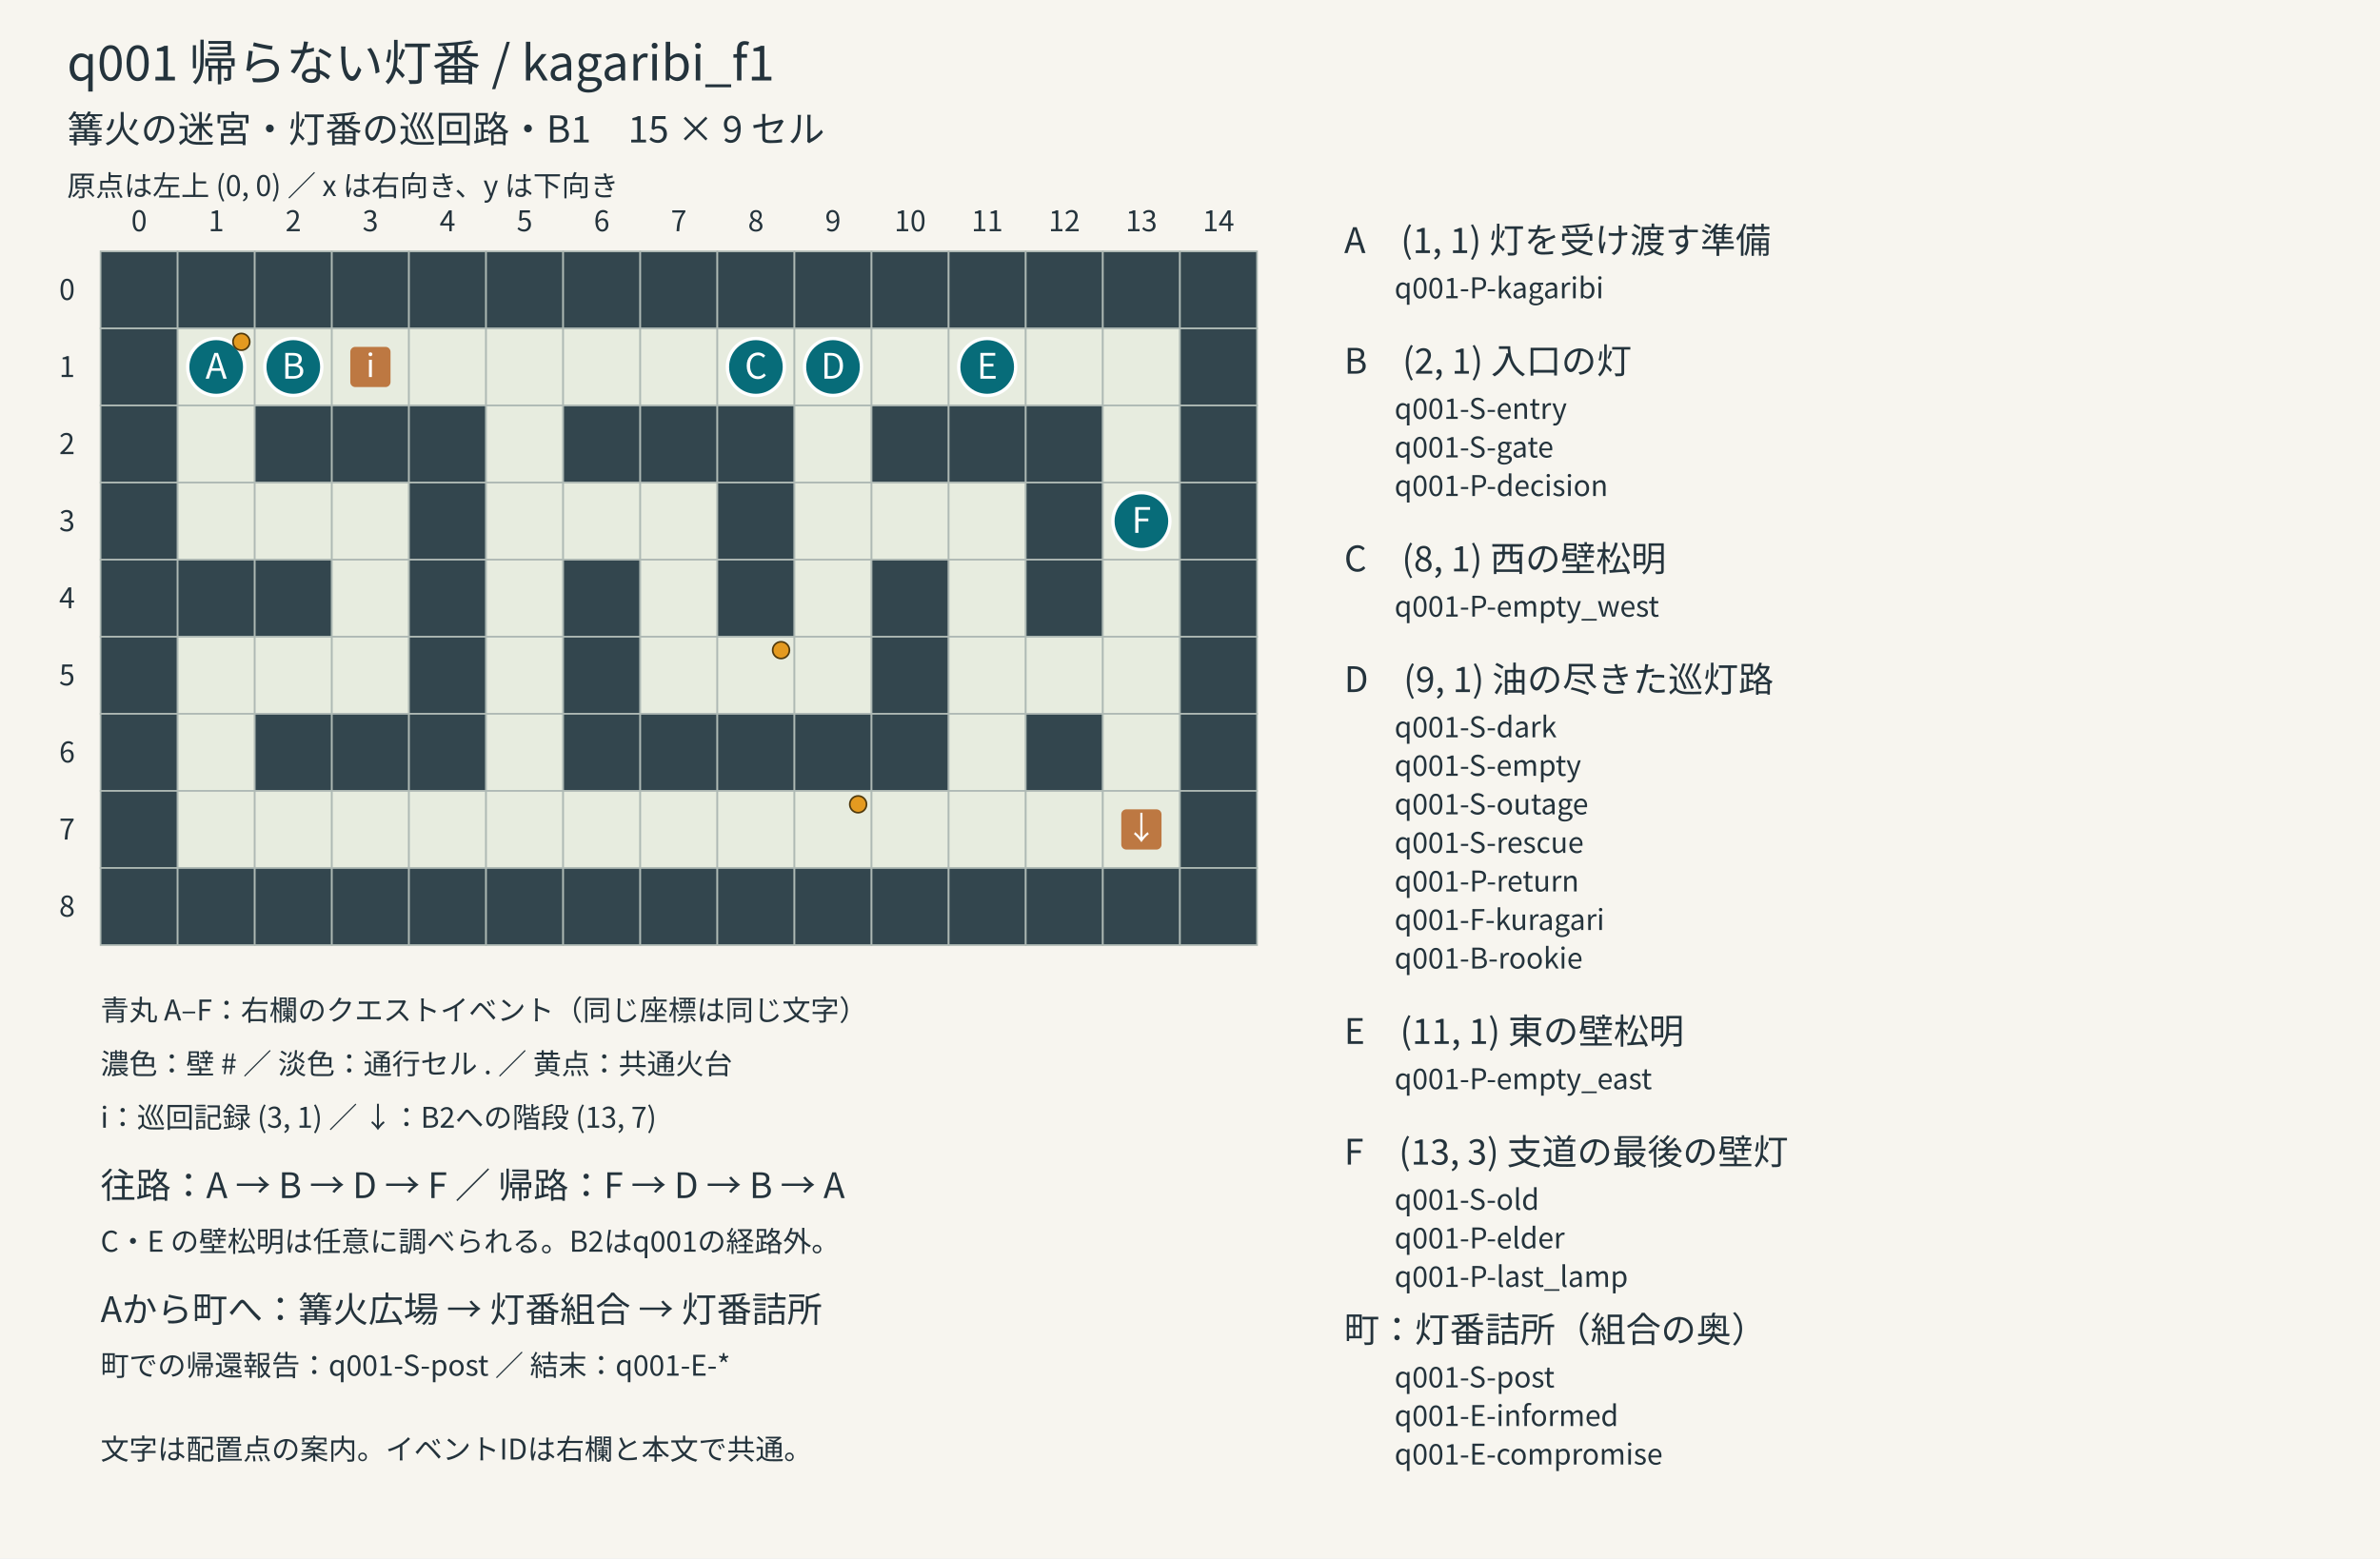
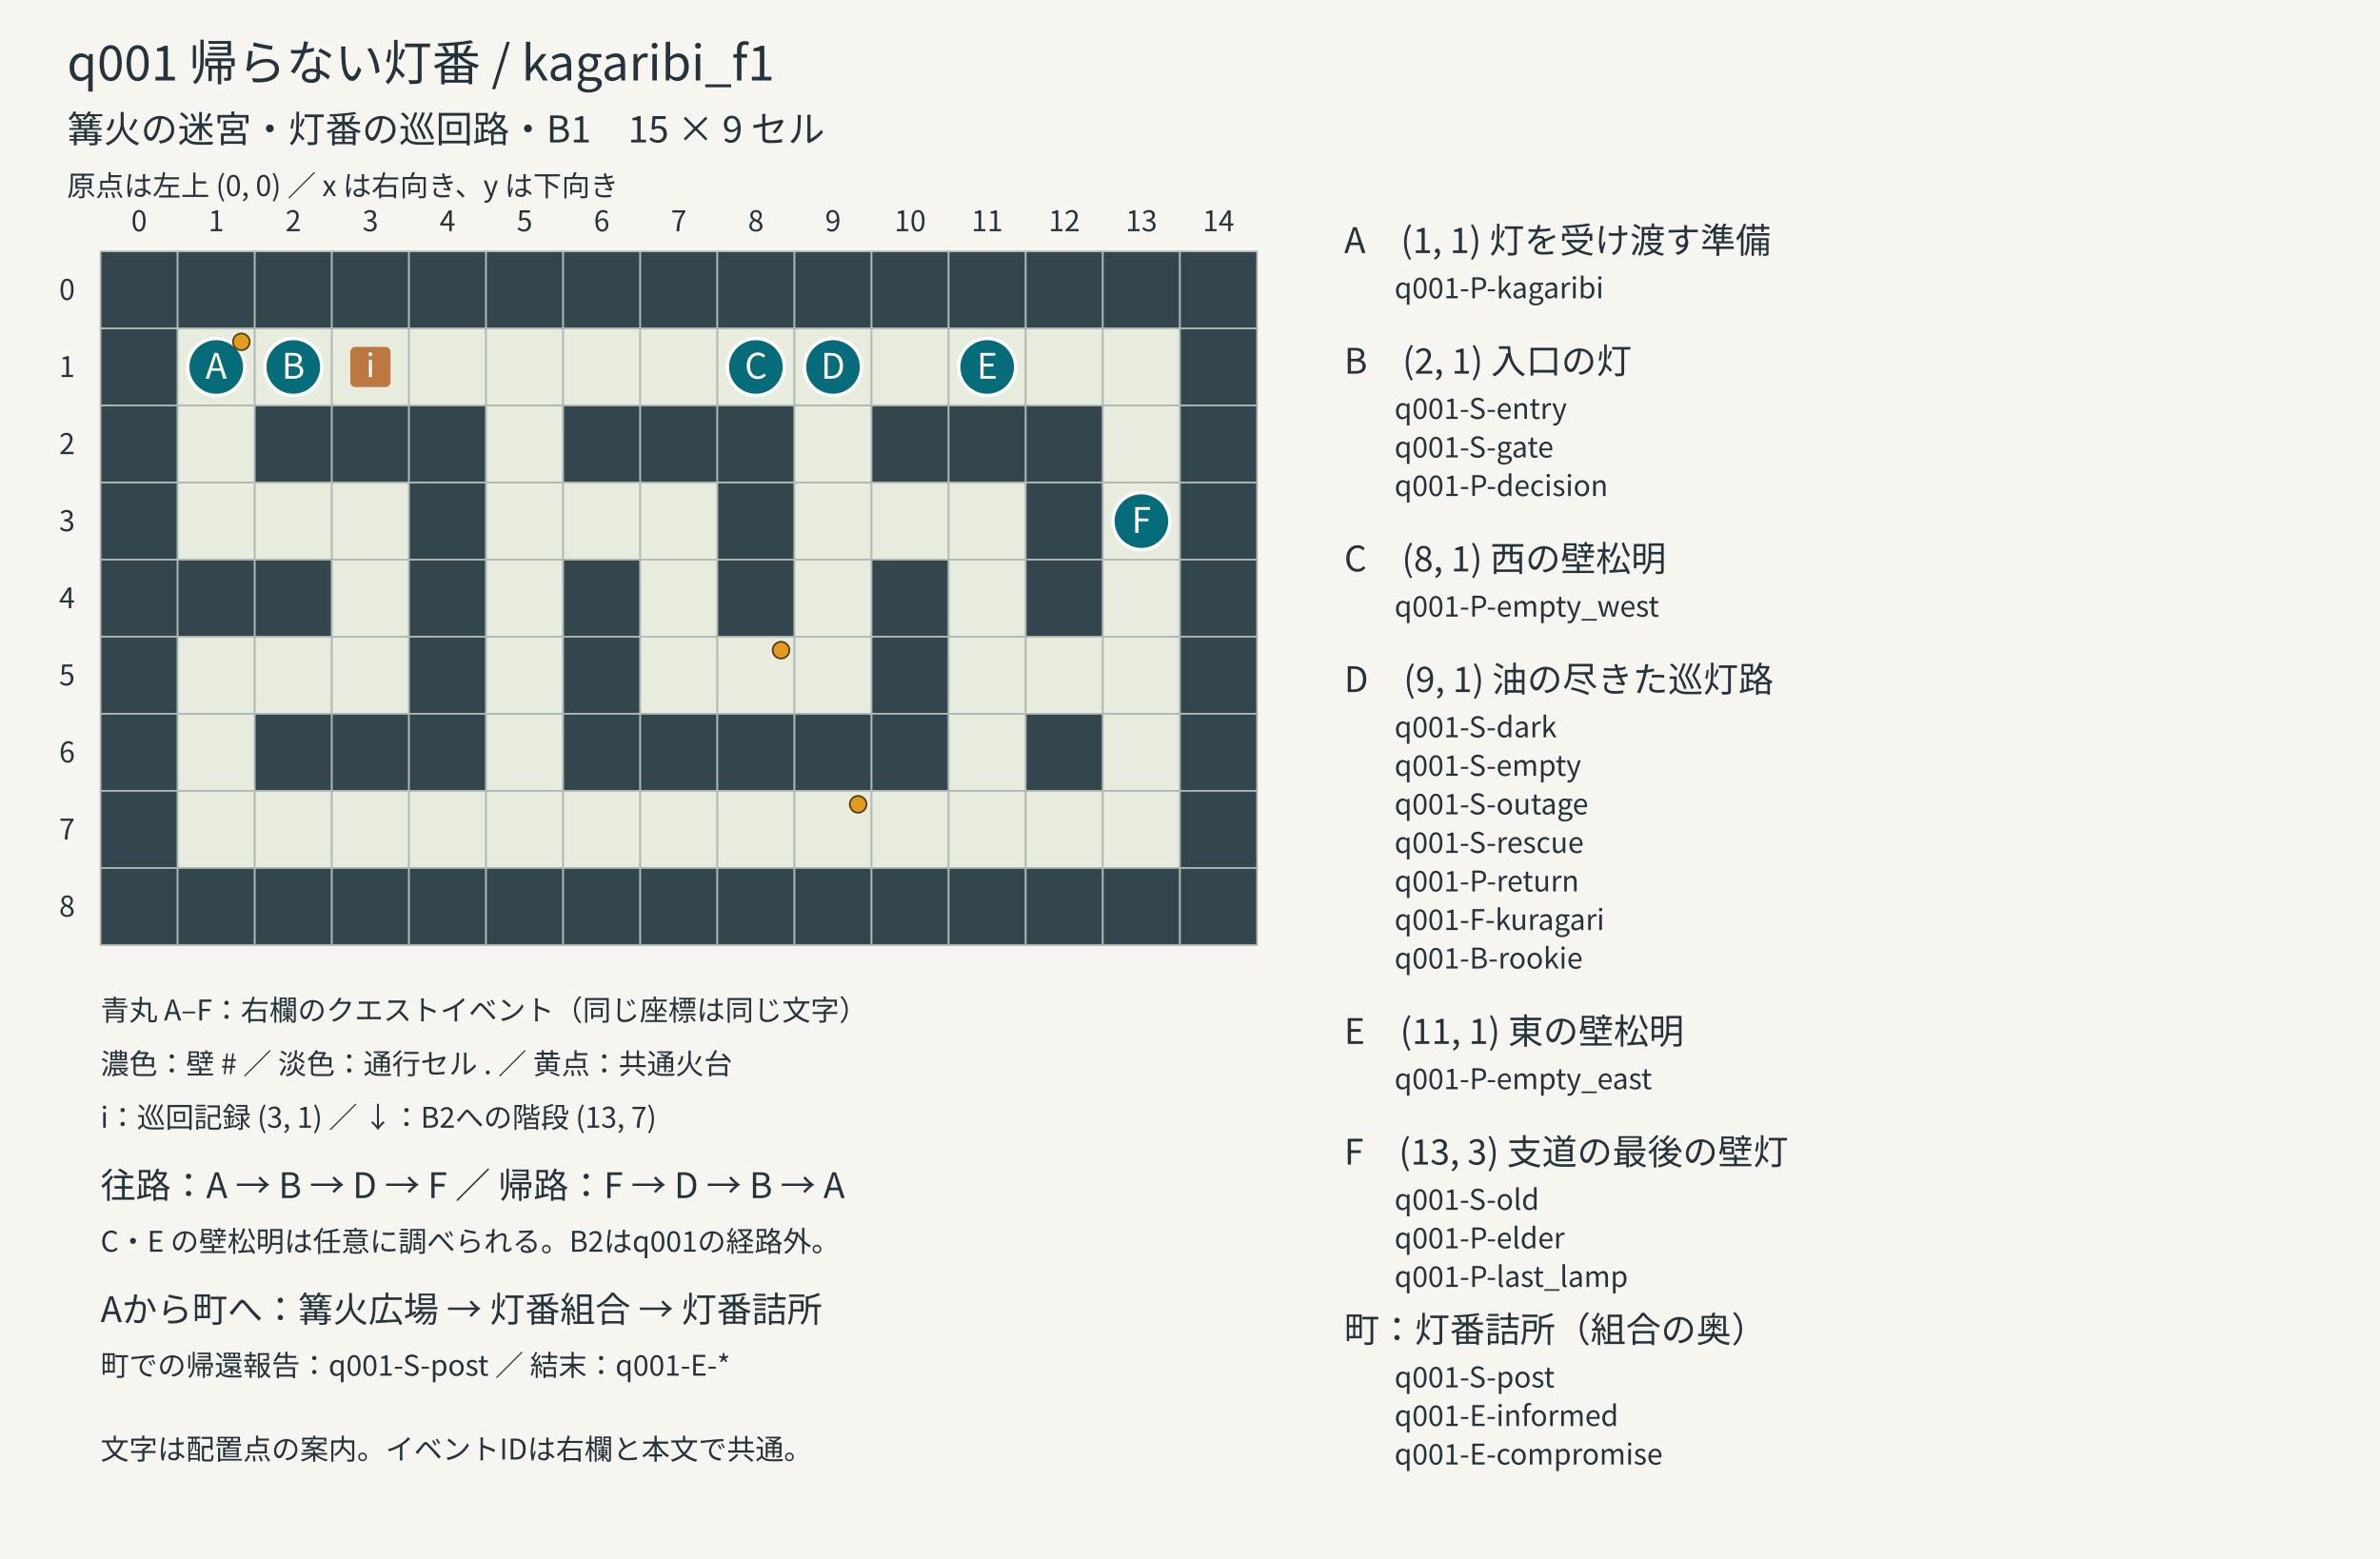
<svg xmlns="http://www.w3.org/2000/svg" width="1420" height="930" viewBox="0 0 1420 930" role="img" aria-labelledby="title desc">
  <rect width="1420" height="930" fill="#f7f5ef" />
  <style>text{font-family:"Noto Sans CJK JP","Noto Sans JP",sans-serif;fill:#24333c}.id{font-family:monospace;font-size:17px}.small{font-size:17px}</style>
  <text x="40" y="48" font-size="29">q001 帰らない灯番 / kagaribi_f1</text>
  <text x="40" y="85" font-size="22">篝火の迷宮・灯番の巡回路・B1　15 × 9 セル</text>
  <text x="40" y="117" font-size="17">原点は左上 (0, 0) ／ x は右向き、y は下向き</text>
  <text x="83" y="138" text-anchor="middle" font-size="17">0</text>
  <text x="129" y="138" text-anchor="middle" font-size="17">1</text>
  <text x="175" y="138" text-anchor="middle" font-size="17">2</text>
  <text x="221" y="138" text-anchor="middle" font-size="17">3</text>
  <text x="267" y="138" text-anchor="middle" font-size="17">4</text>
  <text x="313" y="138" text-anchor="middle" font-size="17">5</text>
  <text x="359" y="138" text-anchor="middle" font-size="17">6</text>
  <text x="405" y="138" text-anchor="middle" font-size="17">7</text>
  <text x="451" y="138" text-anchor="middle" font-size="17">8</text>
  <text x="497" y="138" text-anchor="middle" font-size="17">9</text>
  <text x="543" y="138" text-anchor="middle" font-size="17">10</text>
  <text x="589" y="138" text-anchor="middle" font-size="17">11</text>
  <text x="635" y="138" text-anchor="middle" font-size="17">12</text>
  <text x="681" y="138" text-anchor="middle" font-size="17">13</text>
  <text x="727" y="138" text-anchor="middle" font-size="17">14</text>
  <text x="40" y="179" text-anchor="middle" font-size="17">0</text>
  <rect x="60" y="150" width="46" height="46" fill="#33464e" stroke="#aeb9b4" stroke-width="1" />
  <rect x="106" y="150" width="46" height="46" fill="#33464e" stroke="#aeb9b4" stroke-width="1" />
  <rect x="152" y="150" width="46" height="46" fill="#33464e" stroke="#aeb9b4" stroke-width="1" />
  <rect x="198" y="150" width="46" height="46" fill="#33464e" stroke="#aeb9b4" stroke-width="1" />
  <rect x="244" y="150" width="46" height="46" fill="#33464e" stroke="#aeb9b4" stroke-width="1" />
  <rect x="290" y="150" width="46" height="46" fill="#33464e" stroke="#aeb9b4" stroke-width="1" />
  <rect x="336" y="150" width="46" height="46" fill="#33464e" stroke="#aeb9b4" stroke-width="1" />
  <rect x="382" y="150" width="46" height="46" fill="#33464e" stroke="#aeb9b4" stroke-width="1" />
  <rect x="428" y="150" width="46" height="46" fill="#33464e" stroke="#aeb9b4" stroke-width="1" />
  <rect x="474" y="150" width="46" height="46" fill="#33464e" stroke="#aeb9b4" stroke-width="1" />
  <rect x="520" y="150" width="46" height="46" fill="#33464e" stroke="#aeb9b4" stroke-width="1" />
  <rect x="566" y="150" width="46" height="46" fill="#33464e" stroke="#aeb9b4" stroke-width="1" />
  <rect x="612" y="150" width="46" height="46" fill="#33464e" stroke="#aeb9b4" stroke-width="1" />
  <rect x="658" y="150" width="46" height="46" fill="#33464e" stroke="#aeb9b4" stroke-width="1" />
  <rect x="704" y="150" width="46" height="46" fill="#33464e" stroke="#aeb9b4" stroke-width="1" />
  <text x="40" y="225" text-anchor="middle" font-size="17">1</text>
  <rect x="60" y="196" width="46" height="46" fill="#33464e" stroke="#aeb9b4" stroke-width="1" />
  <rect x="106" y="196" width="46" height="46" fill="#e7ecdf" stroke="#aeb9b4" stroke-width="1" />
  <rect x="152" y="196" width="46" height="46" fill="#e7ecdf" stroke="#aeb9b4" stroke-width="1" />
  <rect x="198" y="196" width="46" height="46" fill="#e7ecdf" stroke="#aeb9b4" stroke-width="1" />
  <rect x="244" y="196" width="46" height="46" fill="#e7ecdf" stroke="#aeb9b4" stroke-width="1" />
  <rect x="290" y="196" width="46" height="46" fill="#e7ecdf" stroke="#aeb9b4" stroke-width="1" />
  <rect x="336" y="196" width="46" height="46" fill="#e7ecdf" stroke="#aeb9b4" stroke-width="1" />
  <rect x="382" y="196" width="46" height="46" fill="#e7ecdf" stroke="#aeb9b4" stroke-width="1" />
  <rect x="428" y="196" width="46" height="46" fill="#e7ecdf" stroke="#aeb9b4" stroke-width="1" />
  <rect x="474" y="196" width="46" height="46" fill="#e7ecdf" stroke="#aeb9b4" stroke-width="1" />
  <rect x="520" y="196" width="46" height="46" fill="#e7ecdf" stroke="#aeb9b4" stroke-width="1" />
  <rect x="566" y="196" width="46" height="46" fill="#e7ecdf" stroke="#aeb9b4" stroke-width="1" />
  <rect x="612" y="196" width="46" height="46" fill="#e7ecdf" stroke="#aeb9b4" stroke-width="1" />
  <rect x="658" y="196" width="46" height="46" fill="#e7ecdf" stroke="#aeb9b4" stroke-width="1" />
  <rect x="704" y="196" width="46" height="46" fill="#33464e" stroke="#aeb9b4" stroke-width="1" />
  <text x="40" y="271" text-anchor="middle" font-size="17">2</text>
  <rect x="60" y="242" width="46" height="46" fill="#33464e" stroke="#aeb9b4" stroke-width="1" />
  <rect x="106" y="242" width="46" height="46" fill="#e7ecdf" stroke="#aeb9b4" stroke-width="1" />
  <rect x="152" y="242" width="46" height="46" fill="#33464e" stroke="#aeb9b4" stroke-width="1" />
  <rect x="198" y="242" width="46" height="46" fill="#33464e" stroke="#aeb9b4" stroke-width="1" />
  <rect x="244" y="242" width="46" height="46" fill="#33464e" stroke="#aeb9b4" stroke-width="1" />
  <rect x="290" y="242" width="46" height="46" fill="#e7ecdf" stroke="#aeb9b4" stroke-width="1" />
  <rect x="336" y="242" width="46" height="46" fill="#33464e" stroke="#aeb9b4" stroke-width="1" />
  <rect x="382" y="242" width="46" height="46" fill="#33464e" stroke="#aeb9b4" stroke-width="1" />
  <rect x="428" y="242" width="46" height="46" fill="#33464e" stroke="#aeb9b4" stroke-width="1" />
  <rect x="474" y="242" width="46" height="46" fill="#e7ecdf" stroke="#aeb9b4" stroke-width="1" />
  <rect x="520" y="242" width="46" height="46" fill="#33464e" stroke="#aeb9b4" stroke-width="1" />
  <rect x="566" y="242" width="46" height="46" fill="#33464e" stroke="#aeb9b4" stroke-width="1" />
  <rect x="612" y="242" width="46" height="46" fill="#33464e" stroke="#aeb9b4" stroke-width="1" />
  <rect x="658" y="242" width="46" height="46" fill="#e7ecdf" stroke="#aeb9b4" stroke-width="1" />
  <rect x="704" y="242" width="46" height="46" fill="#33464e" stroke="#aeb9b4" stroke-width="1" />
  <text x="40" y="317" text-anchor="middle" font-size="17">3</text>
  <rect x="60" y="288" width="46" height="46" fill="#33464e" stroke="#aeb9b4" stroke-width="1" />
  <rect x="106" y="288" width="46" height="46" fill="#e7ecdf" stroke="#aeb9b4" stroke-width="1" />
  <rect x="152" y="288" width="46" height="46" fill="#e7ecdf" stroke="#aeb9b4" stroke-width="1" />
  <rect x="198" y="288" width="46" height="46" fill="#e7ecdf" stroke="#aeb9b4" stroke-width="1" />
  <rect x="244" y="288" width="46" height="46" fill="#33464e" stroke="#aeb9b4" stroke-width="1" />
  <rect x="290" y="288" width="46" height="46" fill="#e7ecdf" stroke="#aeb9b4" stroke-width="1" />
  <rect x="336" y="288" width="46" height="46" fill="#e7ecdf" stroke="#aeb9b4" stroke-width="1" />
  <rect x="382" y="288" width="46" height="46" fill="#e7ecdf" stroke="#aeb9b4" stroke-width="1" />
  <rect x="428" y="288" width="46" height="46" fill="#33464e" stroke="#aeb9b4" stroke-width="1" />
  <rect x="474" y="288" width="46" height="46" fill="#e7ecdf" stroke="#aeb9b4" stroke-width="1" />
  <rect x="520" y="288" width="46" height="46" fill="#e7ecdf" stroke="#aeb9b4" stroke-width="1" />
  <rect x="566" y="288" width="46" height="46" fill="#e7ecdf" stroke="#aeb9b4" stroke-width="1" />
  <rect x="612" y="288" width="46" height="46" fill="#33464e" stroke="#aeb9b4" stroke-width="1" />
  <rect x="658" y="288" width="46" height="46" fill="#e7ecdf" stroke="#aeb9b4" stroke-width="1" />
  <rect x="704" y="288" width="46" height="46" fill="#33464e" stroke="#aeb9b4" stroke-width="1" />
  <text x="40" y="363" text-anchor="middle" font-size="17">4</text>
  <rect x="60" y="334" width="46" height="46" fill="#33464e" stroke="#aeb9b4" stroke-width="1" />
  <rect x="106" y="334" width="46" height="46" fill="#33464e" stroke="#aeb9b4" stroke-width="1" />
  <rect x="152" y="334" width="46" height="46" fill="#33464e" stroke="#aeb9b4" stroke-width="1" />
  <rect x="198" y="334" width="46" height="46" fill="#e7ecdf" stroke="#aeb9b4" stroke-width="1" />
  <rect x="244" y="334" width="46" height="46" fill="#33464e" stroke="#aeb9b4" stroke-width="1" />
  <rect x="290" y="334" width="46" height="46" fill="#e7ecdf" stroke="#aeb9b4" stroke-width="1" />
  <rect x="336" y="334" width="46" height="46" fill="#33464e" stroke="#aeb9b4" stroke-width="1" />
  <rect x="382" y="334" width="46" height="46" fill="#e7ecdf" stroke="#aeb9b4" stroke-width="1" />
  <rect x="428" y="334" width="46" height="46" fill="#33464e" stroke="#aeb9b4" stroke-width="1" />
  <rect x="474" y="334" width="46" height="46" fill="#e7ecdf" stroke="#aeb9b4" stroke-width="1" />
  <rect x="520" y="334" width="46" height="46" fill="#33464e" stroke="#aeb9b4" stroke-width="1" />
  <rect x="566" y="334" width="46" height="46" fill="#e7ecdf" stroke="#aeb9b4" stroke-width="1" />
  <rect x="612" y="334" width="46" height="46" fill="#33464e" stroke="#aeb9b4" stroke-width="1" />
  <rect x="658" y="334" width="46" height="46" fill="#e7ecdf" stroke="#aeb9b4" stroke-width="1" />
  <rect x="704" y="334" width="46" height="46" fill="#33464e" stroke="#aeb9b4" stroke-width="1" />
  <text x="40" y="409" text-anchor="middle" font-size="17">5</text>
  <rect x="60" y="380" width="46" height="46" fill="#33464e" stroke="#aeb9b4" stroke-width="1" />
  <rect x="106" y="380" width="46" height="46" fill="#e7ecdf" stroke="#aeb9b4" stroke-width="1" />
  <rect x="152" y="380" width="46" height="46" fill="#e7ecdf" stroke="#aeb9b4" stroke-width="1" />
  <rect x="198" y="380" width="46" height="46" fill="#e7ecdf" stroke="#aeb9b4" stroke-width="1" />
  <rect x="244" y="380" width="46" height="46" fill="#33464e" stroke="#aeb9b4" stroke-width="1" />
  <rect x="290" y="380" width="46" height="46" fill="#e7ecdf" stroke="#aeb9b4" stroke-width="1" />
  <rect x="336" y="380" width="46" height="46" fill="#33464e" stroke="#aeb9b4" stroke-width="1" />
  <rect x="382" y="380" width="46" height="46" fill="#e7ecdf" stroke="#aeb9b4" stroke-width="1" />
  <rect x="428" y="380" width="46" height="46" fill="#e7ecdf" stroke="#aeb9b4" stroke-width="1" />
  <rect x="474" y="380" width="46" height="46" fill="#e7ecdf" stroke="#aeb9b4" stroke-width="1" />
  <rect x="520" y="380" width="46" height="46" fill="#33464e" stroke="#aeb9b4" stroke-width="1" />
  <rect x="566" y="380" width="46" height="46" fill="#e7ecdf" stroke="#aeb9b4" stroke-width="1" />
  <rect x="612" y="380" width="46" height="46" fill="#e7ecdf" stroke="#aeb9b4" stroke-width="1" />
  <rect x="658" y="380" width="46" height="46" fill="#e7ecdf" stroke="#aeb9b4" stroke-width="1" />
  <rect x="704" y="380" width="46" height="46" fill="#33464e" stroke="#aeb9b4" stroke-width="1" />
  <text x="40" y="455" text-anchor="middle" font-size="17">6</text>
  <rect x="60" y="426" width="46" height="46" fill="#33464e" stroke="#aeb9b4" stroke-width="1" />
  <rect x="106" y="426" width="46" height="46" fill="#e7ecdf" stroke="#aeb9b4" stroke-width="1" />
  <rect x="152" y="426" width="46" height="46" fill="#33464e" stroke="#aeb9b4" stroke-width="1" />
  <rect x="198" y="426" width="46" height="46" fill="#33464e" stroke="#aeb9b4" stroke-width="1" />
  <rect x="244" y="426" width="46" height="46" fill="#33464e" stroke="#aeb9b4" stroke-width="1" />
  <rect x="290" y="426" width="46" height="46" fill="#e7ecdf" stroke="#aeb9b4" stroke-width="1" />
  <rect x="336" y="426" width="46" height="46" fill="#33464e" stroke="#aeb9b4" stroke-width="1" />
  <rect x="382" y="426" width="46" height="46" fill="#33464e" stroke="#aeb9b4" stroke-width="1" />
  <rect x="428" y="426" width="46" height="46" fill="#33464e" stroke="#aeb9b4" stroke-width="1" />
  <rect x="474" y="426" width="46" height="46" fill="#33464e" stroke="#aeb9b4" stroke-width="1" />
  <rect x="520" y="426" width="46" height="46" fill="#33464e" stroke="#aeb9b4" stroke-width="1" />
  <rect x="566" y="426" width="46" height="46" fill="#e7ecdf" stroke="#aeb9b4" stroke-width="1" />
  <rect x="612" y="426" width="46" height="46" fill="#33464e" stroke="#aeb9b4" stroke-width="1" />
  <rect x="658" y="426" width="46" height="46" fill="#e7ecdf" stroke="#aeb9b4" stroke-width="1" />
  <rect x="704" y="426" width="46" height="46" fill="#33464e" stroke="#aeb9b4" stroke-width="1" />
  <text x="40" y="501" text-anchor="middle" font-size="17">7</text>
  <rect x="60" y="472" width="46" height="46" fill="#33464e" stroke="#aeb9b4" stroke-width="1" />
  <rect x="106" y="472" width="46" height="46" fill="#e7ecdf" stroke="#aeb9b4" stroke-width="1" />
  <rect x="152" y="472" width="46" height="46" fill="#e7ecdf" stroke="#aeb9b4" stroke-width="1" />
  <rect x="198" y="472" width="46" height="46" fill="#e7ecdf" stroke="#aeb9b4" stroke-width="1" />
  <rect x="244" y="472" width="46" height="46" fill="#e7ecdf" stroke="#aeb9b4" stroke-width="1" />
  <rect x="290" y="472" width="46" height="46" fill="#e7ecdf" stroke="#aeb9b4" stroke-width="1" />
  <rect x="336" y="472" width="46" height="46" fill="#e7ecdf" stroke="#aeb9b4" stroke-width="1" />
  <rect x="382" y="472" width="46" height="46" fill="#e7ecdf" stroke="#aeb9b4" stroke-width="1" />
  <rect x="428" y="472" width="46" height="46" fill="#e7ecdf" stroke="#aeb9b4" stroke-width="1" />
  <rect x="474" y="472" width="46" height="46" fill="#e7ecdf" stroke="#aeb9b4" stroke-width="1" />
  <rect x="520" y="472" width="46" height="46" fill="#e7ecdf" stroke="#aeb9b4" stroke-width="1" />
  <rect x="566" y="472" width="46" height="46" fill="#e7ecdf" stroke="#aeb9b4" stroke-width="1" />
  <rect x="612" y="472" width="46" height="46" fill="#e7ecdf" stroke="#aeb9b4" stroke-width="1" />
  <rect x="658" y="472" width="46" height="46" fill="#e7ecdf" stroke="#aeb9b4" stroke-width="1" />
  <rect x="704" y="472" width="46" height="46" fill="#33464e" stroke="#aeb9b4" stroke-width="1" />
  <text x="40" y="547" text-anchor="middle" font-size="17">8</text>
  <rect x="60" y="518" width="46" height="46" fill="#33464e" stroke="#aeb9b4" stroke-width="1" />
  <rect x="106" y="518" width="46" height="46" fill="#33464e" stroke="#aeb9b4" stroke-width="1" />
  <rect x="152" y="518" width="46" height="46" fill="#33464e" stroke="#aeb9b4" stroke-width="1" />
  <rect x="198" y="518" width="46" height="46" fill="#33464e" stroke="#aeb9b4" stroke-width="1" />
  <rect x="244" y="518" width="46" height="46" fill="#33464e" stroke="#aeb9b4" stroke-width="1" />
  <rect x="290" y="518" width="46" height="46" fill="#33464e" stroke="#aeb9b4" stroke-width="1" />
  <rect x="336" y="518" width="46" height="46" fill="#33464e" stroke="#aeb9b4" stroke-width="1" />
  <rect x="382" y="518" width="46" height="46" fill="#33464e" stroke="#aeb9b4" stroke-width="1" />
  <rect x="428" y="518" width="46" height="46" fill="#33464e" stroke="#aeb9b4" stroke-width="1" />
  <rect x="474" y="518" width="46" height="46" fill="#33464e" stroke="#aeb9b4" stroke-width="1" />
  <rect x="520" y="518" width="46" height="46" fill="#33464e" stroke="#aeb9b4" stroke-width="1" />
  <rect x="566" y="518" width="46" height="46" fill="#33464e" stroke="#aeb9b4" stroke-width="1" />
  <rect x="612" y="518" width="46" height="46" fill="#33464e" stroke="#aeb9b4" stroke-width="1" />
  <rect x="658" y="518" width="46" height="46" fill="#33464e" stroke="#aeb9b4" stroke-width="1" />
  <rect x="704" y="518" width="46" height="46" fill="#33464e" stroke="#aeb9b4" stroke-width="1" />
  <circle cx="129" cy="219" r="17" fill="#076c79" stroke="#fff" stroke-width="2" />
  <text x="129" y="226" text-anchor="middle" font-size="21" style="fill:white">A</text>
  <circle cx="175" cy="219" r="17" fill="#076c79" stroke="#fff" stroke-width="2" />
  <text x="175" y="226" text-anchor="middle" font-size="21" style="fill:white">B</text>
  <circle cx="451" cy="219" r="17" fill="#076c79" stroke="#fff" stroke-width="2" />
  <text x="451" y="226" text-anchor="middle" font-size="21" style="fill:white">C</text>
  <circle cx="497" cy="219" r="17" fill="#076c79" stroke="#fff" stroke-width="2" />
  <text x="497" y="226" text-anchor="middle" font-size="21" style="fill:white">D</text>
  <circle cx="589" cy="219" r="17" fill="#076c79" stroke="#fff" stroke-width="2" />
  <text x="589" y="226" text-anchor="middle" font-size="21" style="fill:white">E</text>
  <circle cx="681" cy="311" r="17" fill="#076c79" stroke="#fff" stroke-width="2" />
  <text x="681" y="318" text-anchor="middle" font-size="21" style="fill:white">F</text>
  <rect x="209" y="207" width="24" height="24" rx="3" fill="#bd7842" />
  <text x="221" y="225" text-anchor="middle" font-size="19" style="fill:white">i</text>
-   <rect x="669" y="483" width="24" height="24" rx="3" fill="#bd7842" />
-   <text x="681" y="501" text-anchor="middle" font-size="19" style="fill:white">↓</text>
  <circle cx="144" cy="204" r="5" fill="#e49a20" stroke="#513a0d" />
  <circle cx="466" cy="388" r="5" fill="#e49a20" stroke="#513a0d" />
  <circle cx="512" cy="480" r="5" fill="#e49a20" stroke="#513a0d" />
  <text x="60" y="609" font-size="17">青丸 A–F：右欄のクエストイベント（同じ座標は同じ文字）</text>
  <text x="60" y="641" font-size="17">濃色：壁 # ／ 淡色：通行セル . ／ 黄点：共通火台</text>
  <text x="60" y="673" font-size="17">i：巡回記録 (3, 1) ／ ↓：B2への階段 (13, 7)</text>
  <text x="60" y="715" font-size="21">往路：A → B → D → F ／ 帰路：F → D → B → A</text>
  <text x="60" y="747" font-size="17">C・E の壁松明は任意に調べられる。B2はq001の経路外。</text>
  <text x="60" y="789" font-size="21">Aから町へ：篝火広場 → 灯番組合 → 灯番詰所</text>
  <text x="60" y="821" font-size="17">町での帰還報告：q001-S-post ／ 結末：q001-E-*</text>
  <text x="60" y="871" font-size="17">文字は配置点の案内。イベントIDは右欄と本文で共通。</text>
  <text x="802" y="151" font-size="21">A　(1, 1) 灯を受け渡す準備</text>
  <text x="832" y="178" font-family="monospace" font-size="17">q001-P-kagaribi</text>
  <text x="802" y="223" font-size="21">B　(2, 1) 入口の灯</text>
  <text x="832" y="250" font-family="monospace" font-size="17">q001-S-entry</text>
  <text x="832" y="273" font-family="monospace" font-size="17">q001-S-gate</text>
  <text x="832" y="296" font-family="monospace" font-size="17">q001-P-decision</text>
  <text x="802" y="341" font-size="21">C　(8, 1) 西の壁松明</text>
  <text x="832" y="368" font-family="monospace" font-size="17">q001-P-empty_west</text>
  <text x="802" y="413" font-size="21">D　(9, 1) 油の尽きた巡灯路</text>
  <text x="832" y="440" font-family="monospace" font-size="17">q001-S-dark</text>
  <text x="832" y="463" font-family="monospace" font-size="17">q001-S-empty</text>
  <text x="832" y="486" font-family="monospace" font-size="17">q001-S-outage</text>
  <text x="832" y="509" font-family="monospace" font-size="17">q001-S-rescue</text>
  <text x="832" y="532" font-family="monospace" font-size="17">q001-P-return</text>
  <text x="832" y="555" font-family="monospace" font-size="17">q001-F-kuragari</text>
  <text x="832" y="578" font-family="monospace" font-size="17">q001-B-rookie</text>
  <text x="802" y="623" font-size="21">E　(11, 1) 東の壁松明</text>
  <text x="832" y="650" font-family="monospace" font-size="17">q001-P-empty_east</text>
  <text x="802" y="695" font-size="21">F　(13, 3) 支道の最後の壁灯</text>
  <text x="832" y="722" font-family="monospace" font-size="17">q001-S-old</text>
  <text x="832" y="745" font-family="monospace" font-size="17">q001-P-elder</text>
  <text x="832" y="768" font-family="monospace" font-size="17">q001-P-last_lamp</text>
  <text x="802" y="801" font-size="21">町：灯番詰所（組合の奥）</text>
  <text x="832" y="828" font-family="monospace" font-size="17">q001-S-post</text>
  <text x="832" y="851" font-family="monospace" font-size="17">q001-E-informed</text>
  <text x="832" y="874" font-family="monospace" font-size="17">q001-E-compromise</text>
</svg>
